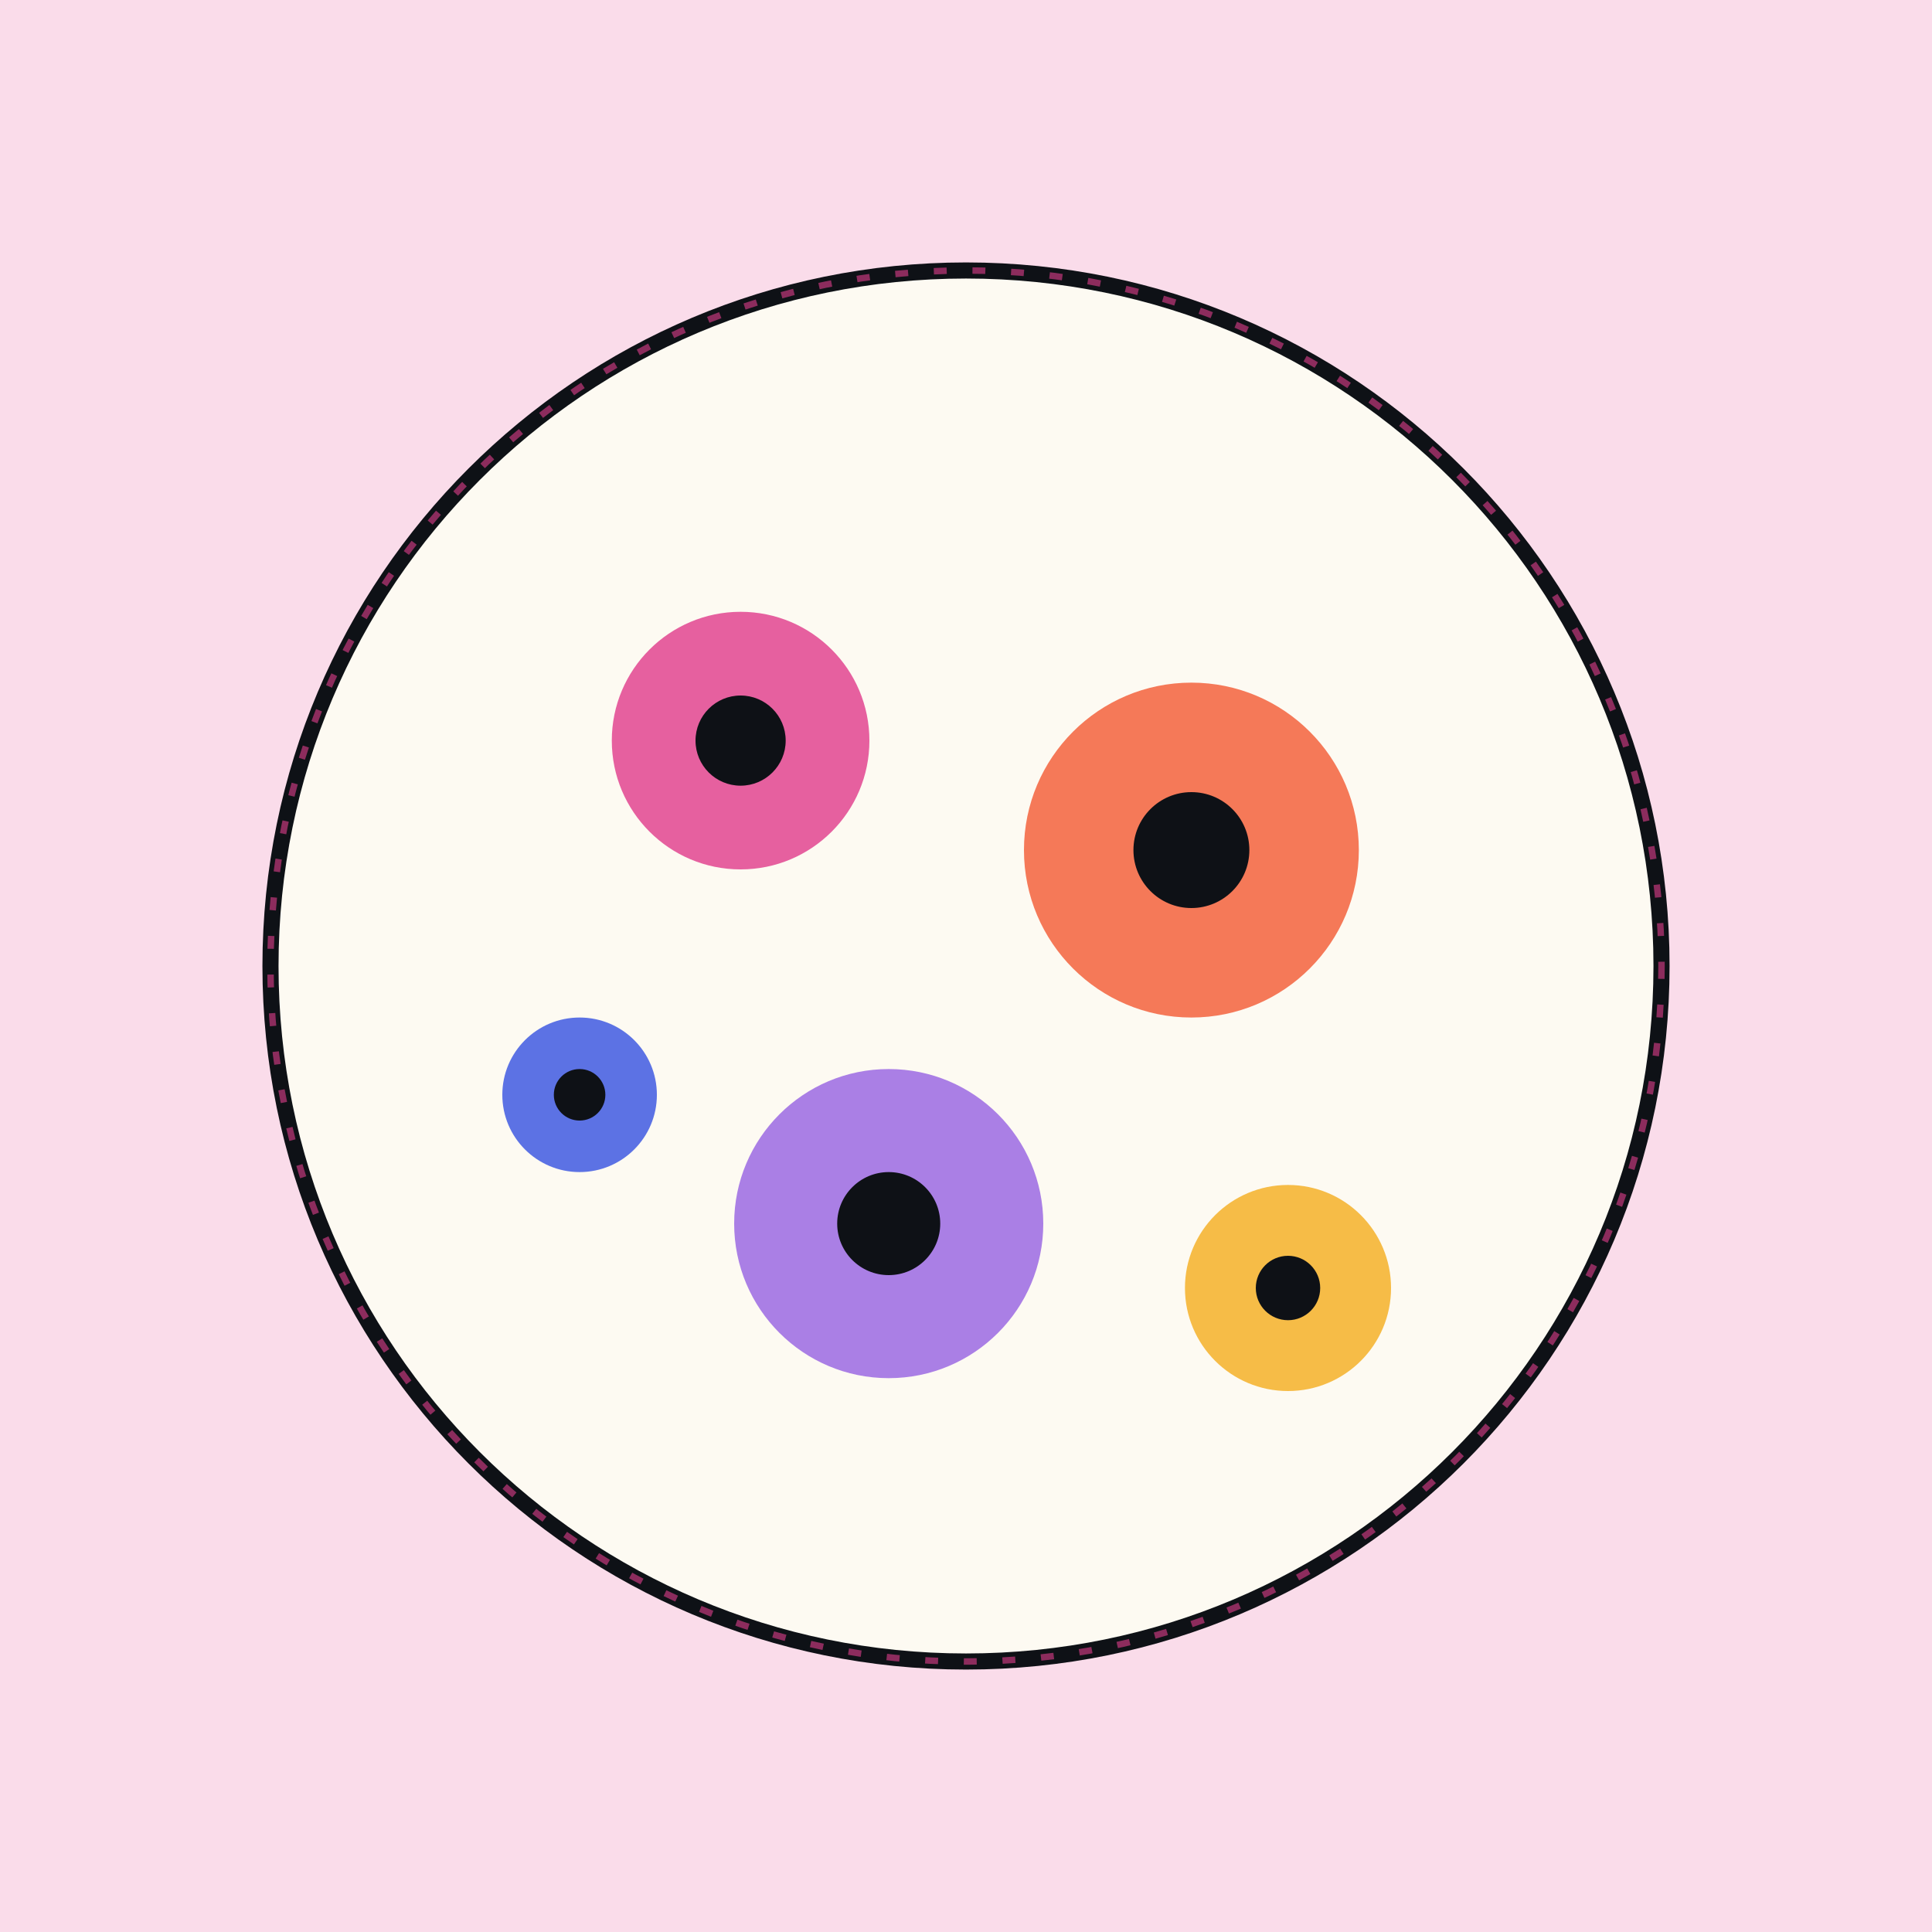
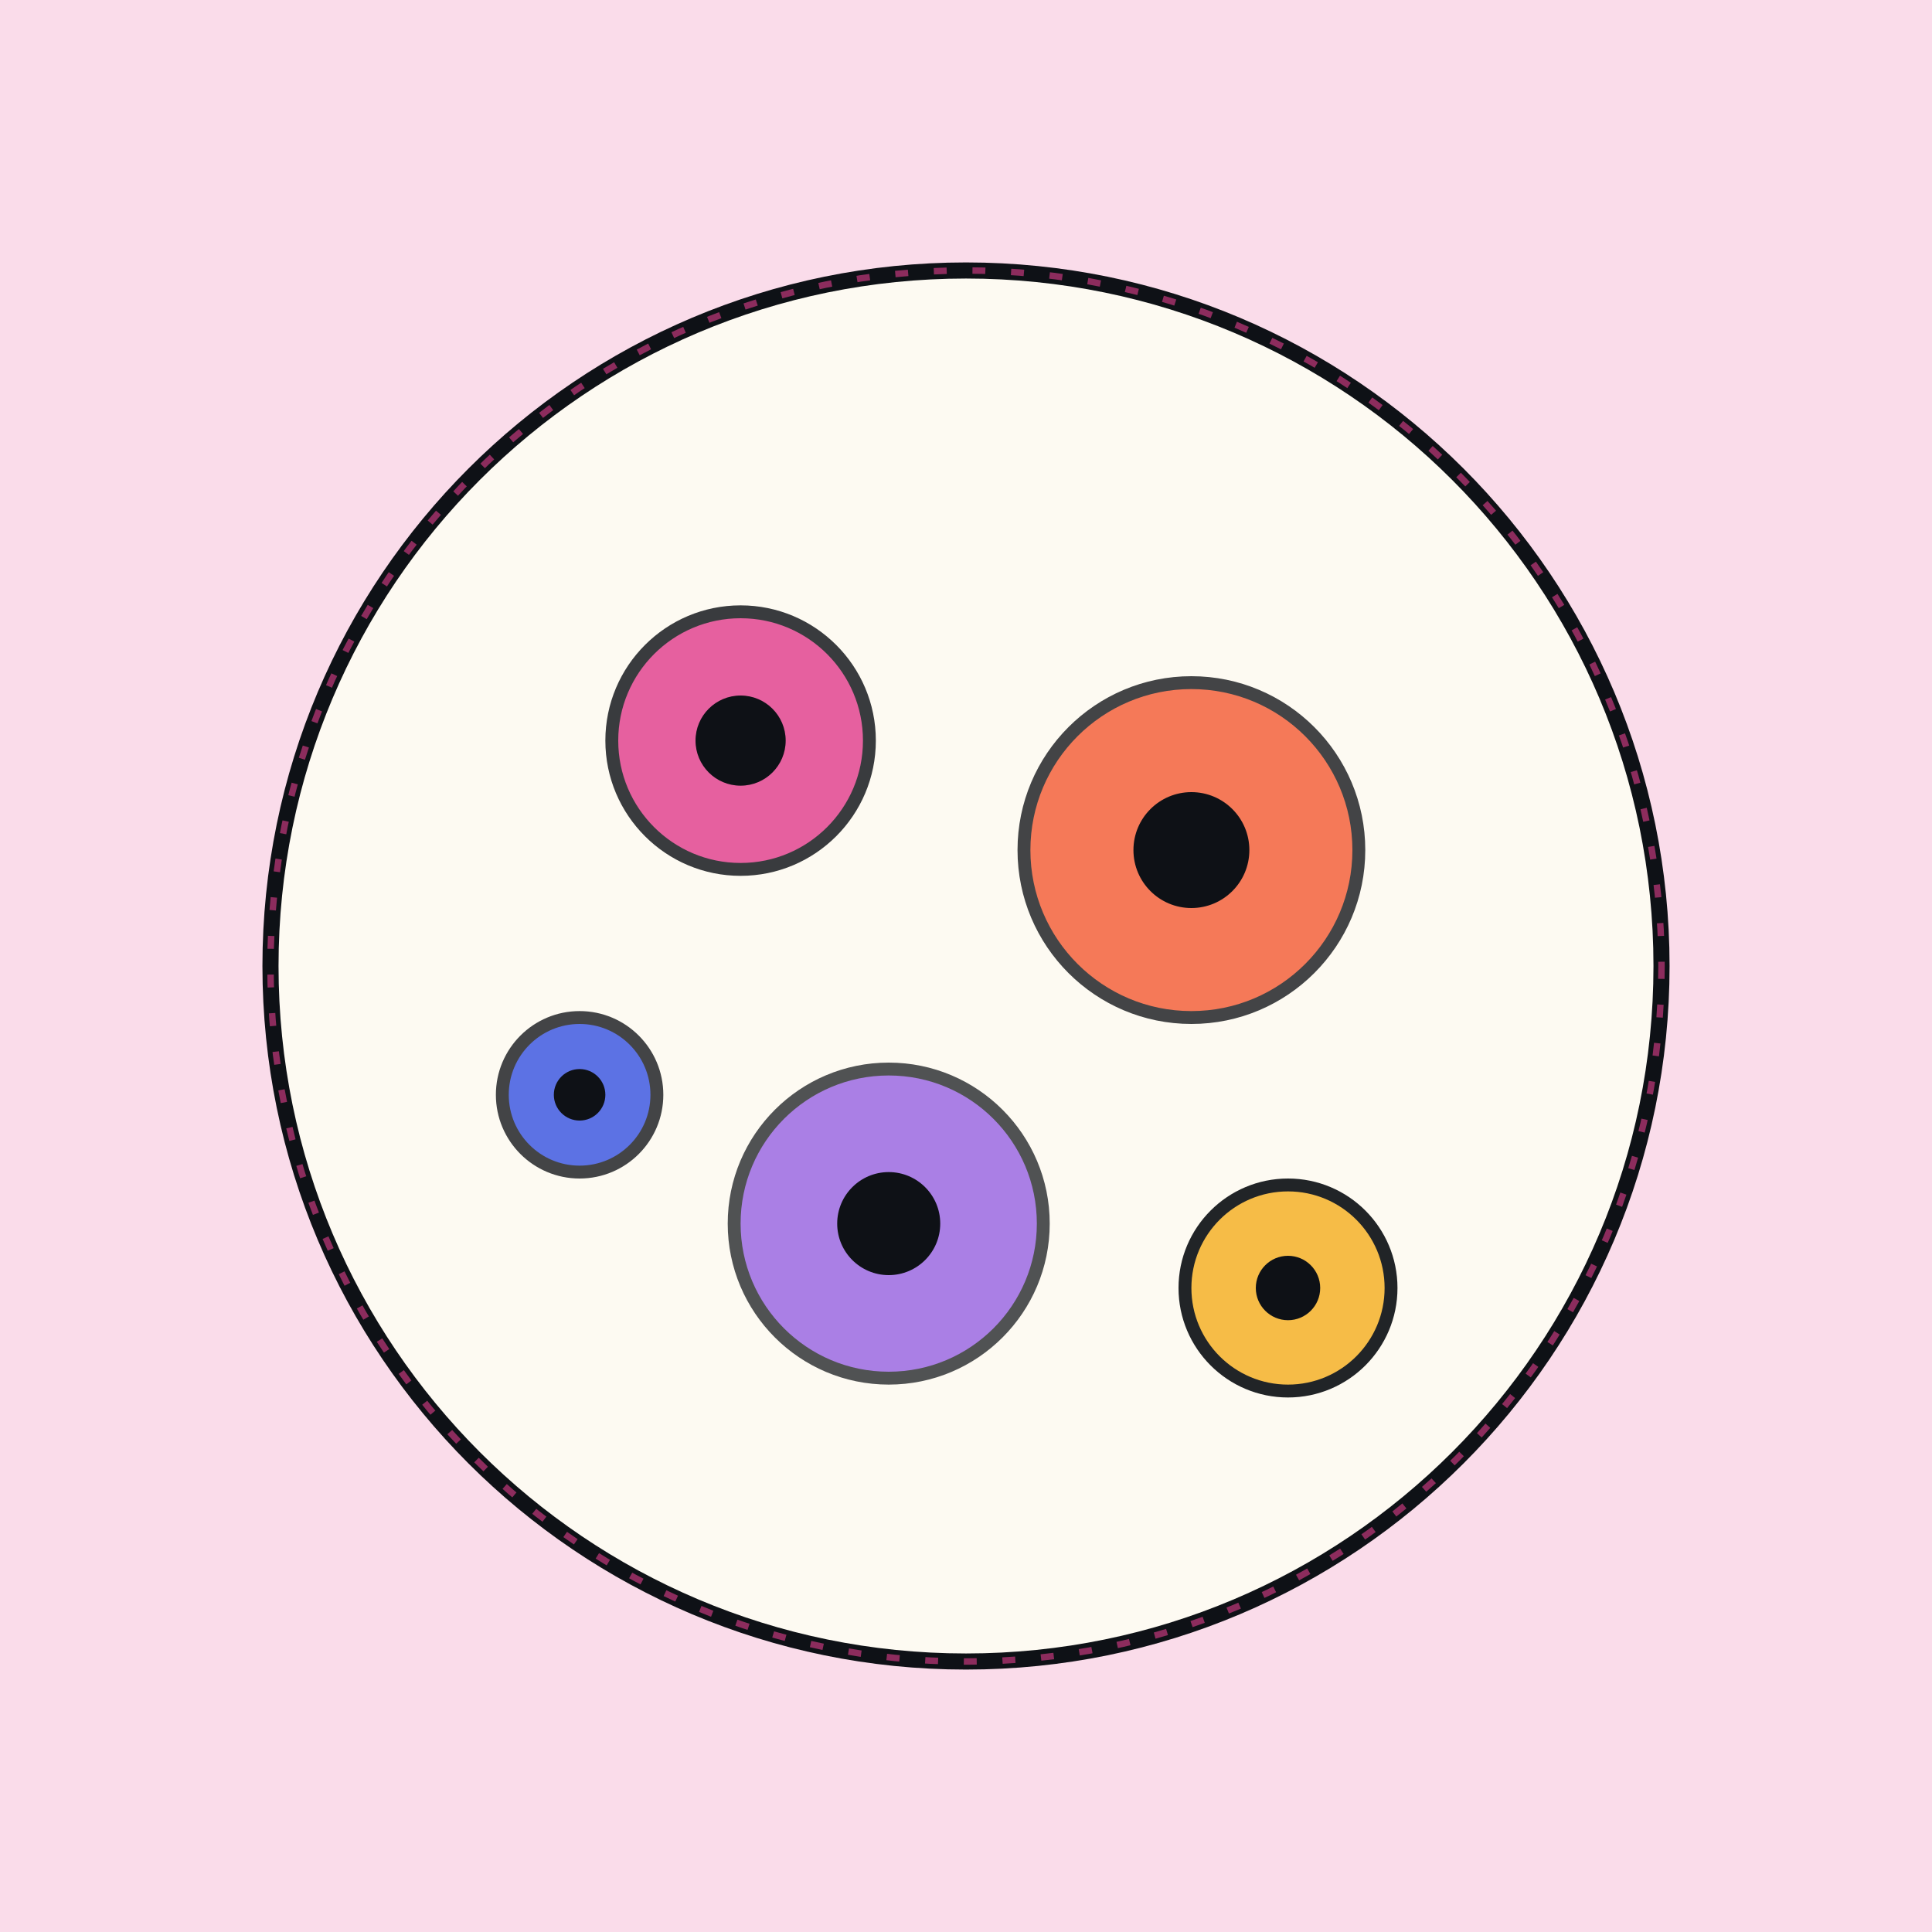
<svg xmlns="http://www.w3.org/2000/svg" viewBox="0 0 300 300" width="300" height="300" role="img" aria-label="Microscope cells">
  <rect width="300" height="300" fill="#FADCEA" />
  <circle cx="150" cy="150" r="108" fill="#FDFAF2" stroke="#0E1116" stroke-width="2.5" />
  <circle cx="150" cy="150" r="108" fill="none" stroke="#E03E8C" stroke-width="1" stroke-dasharray="2 4" opacity="0.6" />
  <g>
-     <circle cx="115" cy="115" r="20" fill="#E03E8C" opacity="0.82" />
+     <circle cx="115" cy="115" r="20" fill="#E03E8C" opacity="0.82" stroke="#0E1116" stroke-width="2" />
    <circle cx="115" cy="115" r="7" fill="#0E1116" />
-     <circle cx="185" cy="132" r="26" fill="#F2542D" opacity="0.78" />
+     <circle cx="185" cy="132" r="26" fill="#F2542D" opacity="0.78" stroke="#0E1116" stroke-width="2" />
    <circle cx="185" cy="132" r="9" fill="#0E1116" />
-     <circle cx="138" cy="190" r="24" fill="#8B4FE0" opacity="0.72" />
+     <circle cx="138" cy="190" r="24" fill="#8B4FE0" opacity="0.72" stroke="#0E1116" stroke-width="2" />
    <circle cx="138" cy="190" r="8" fill="#0E1116" />
-     <circle cx="200" cy="200" r="16" fill="#F5B638" opacity="0.92" />
+     <circle cx="200" cy="200" r="16" fill="#F5B638" opacity="0.92" stroke="#0E1116" stroke-width="2" />
    <circle cx="200" cy="200" r="5" fill="#0E1116" />
-     <circle cx="90" cy="170" r="12" fill="#2E4BE0" opacity="0.78" />
+     <circle cx="90" cy="170" r="12" fill="#2E4BE0" opacity="0.78" stroke="#0E1116" stroke-width="2" />
    <circle cx="90" cy="170" r="4" fill="#0E1116" />
  </g>
</svg>
